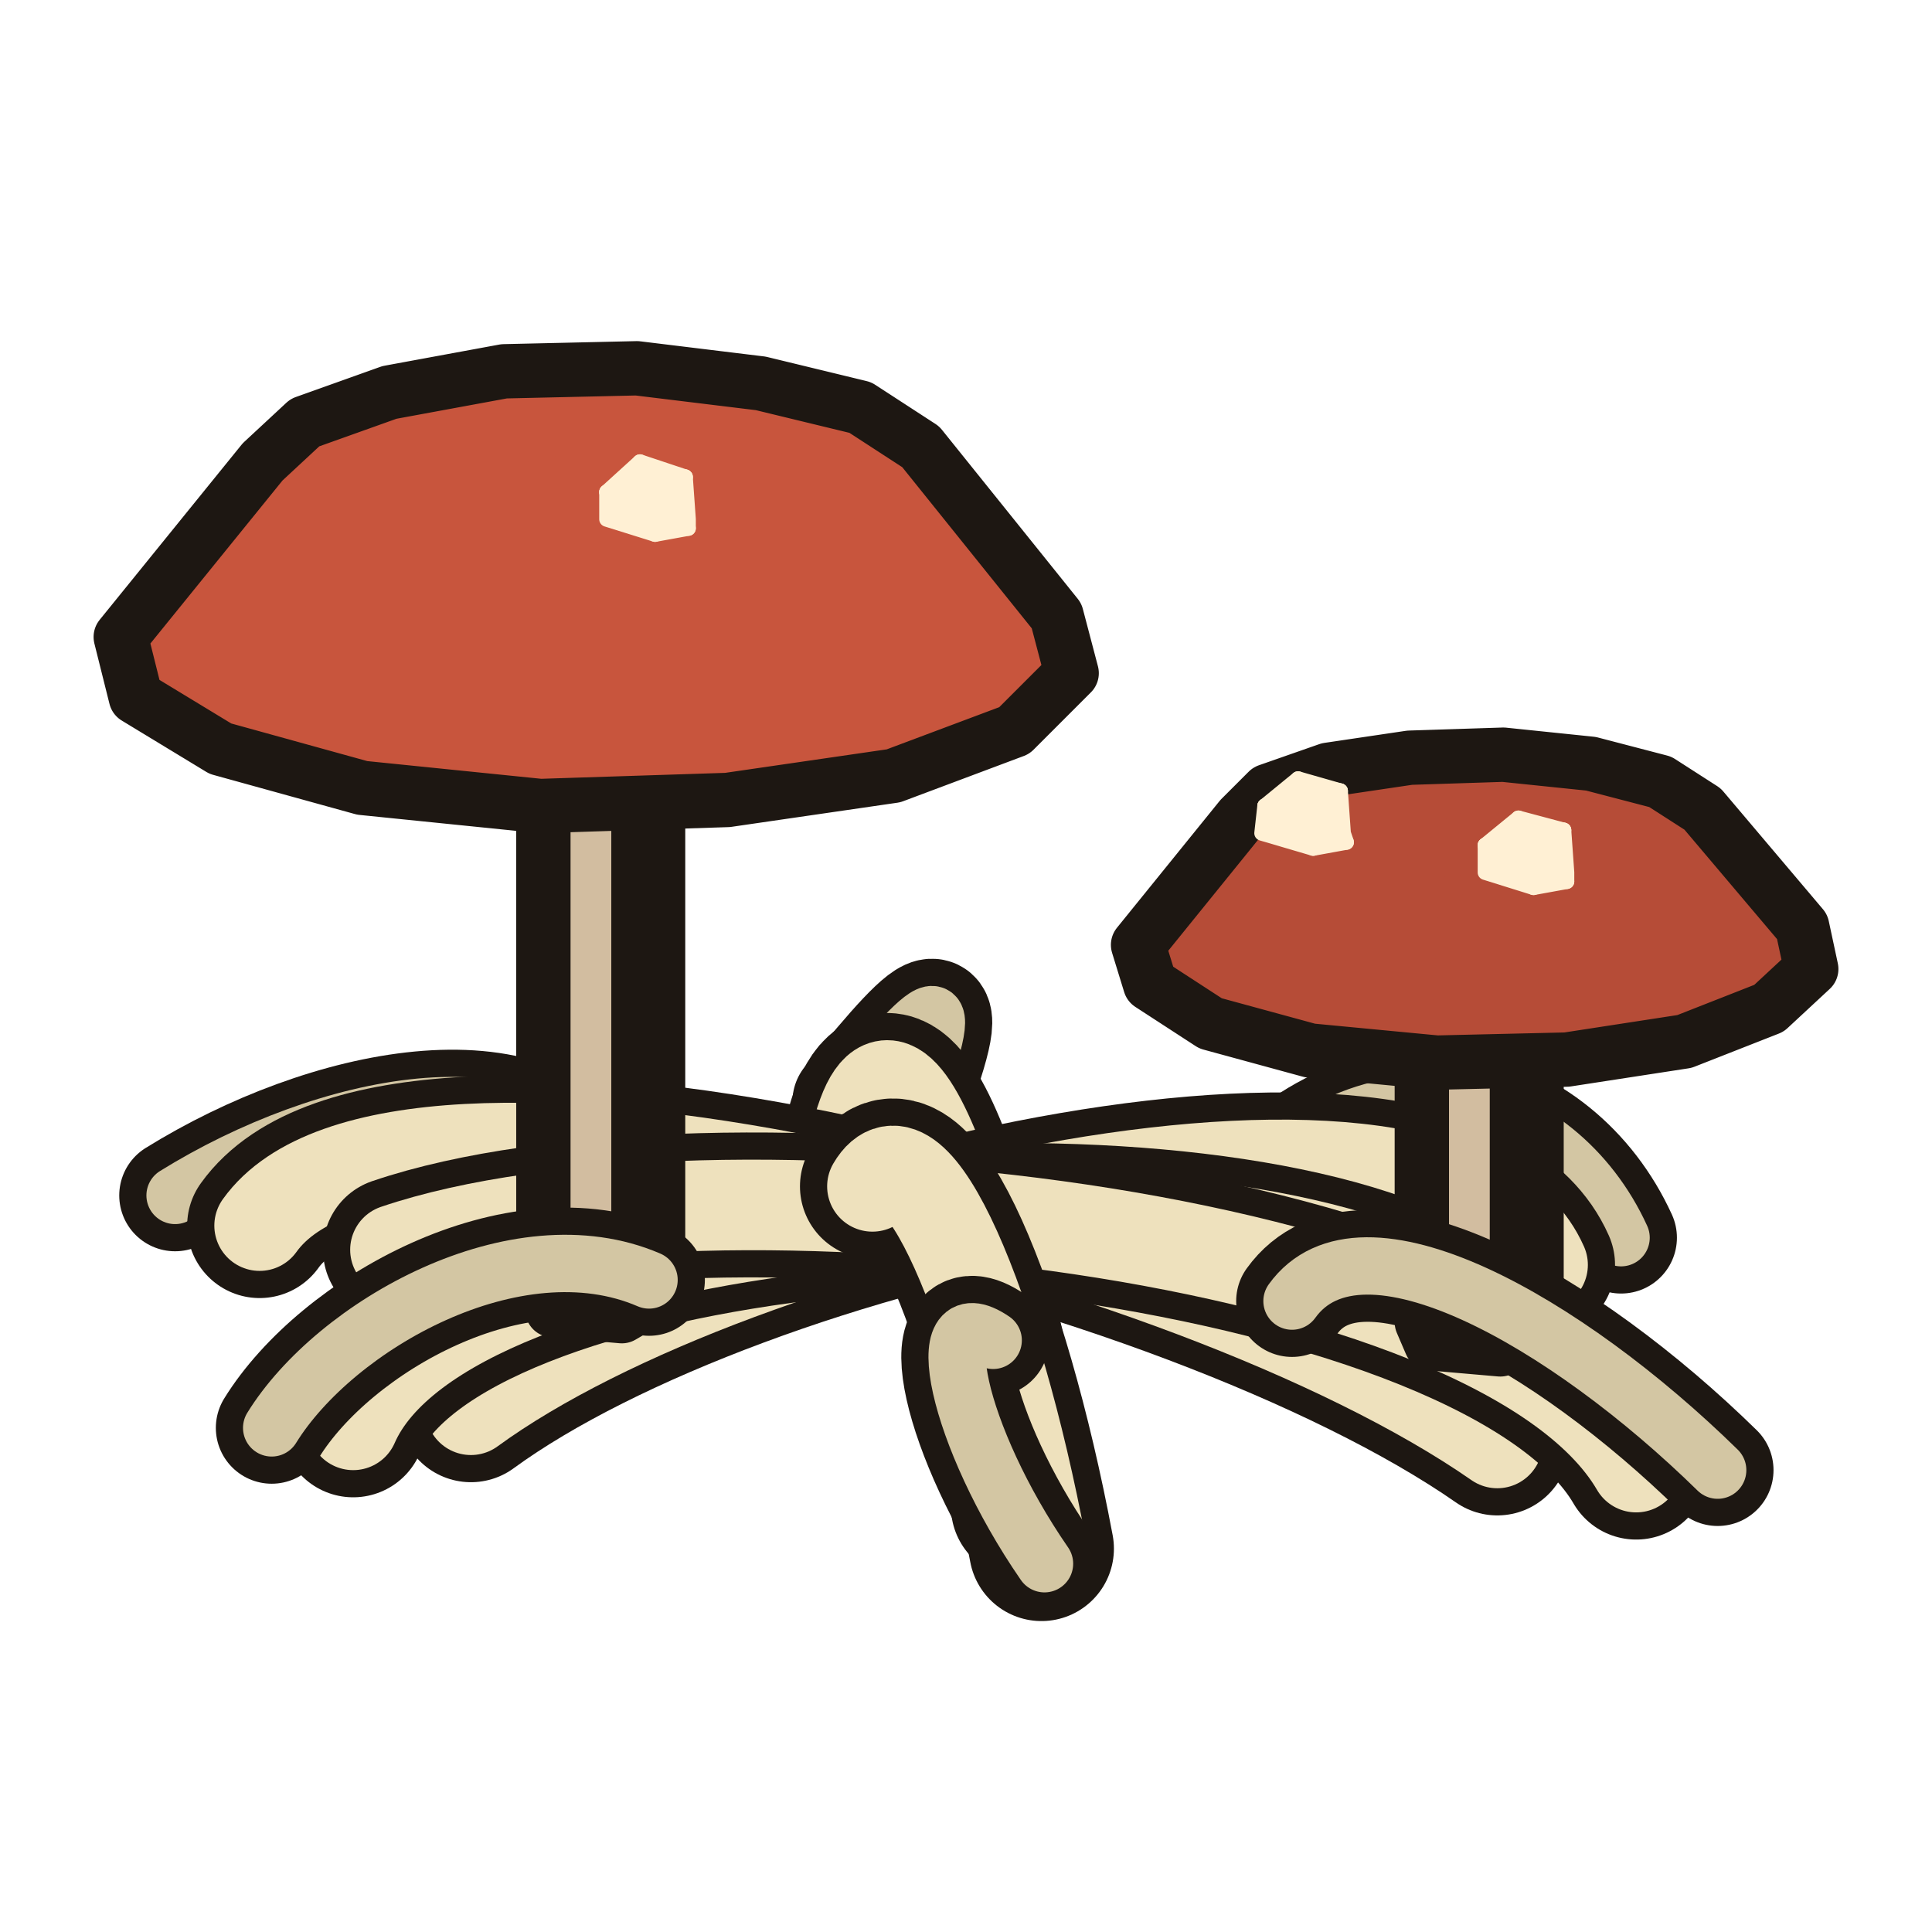
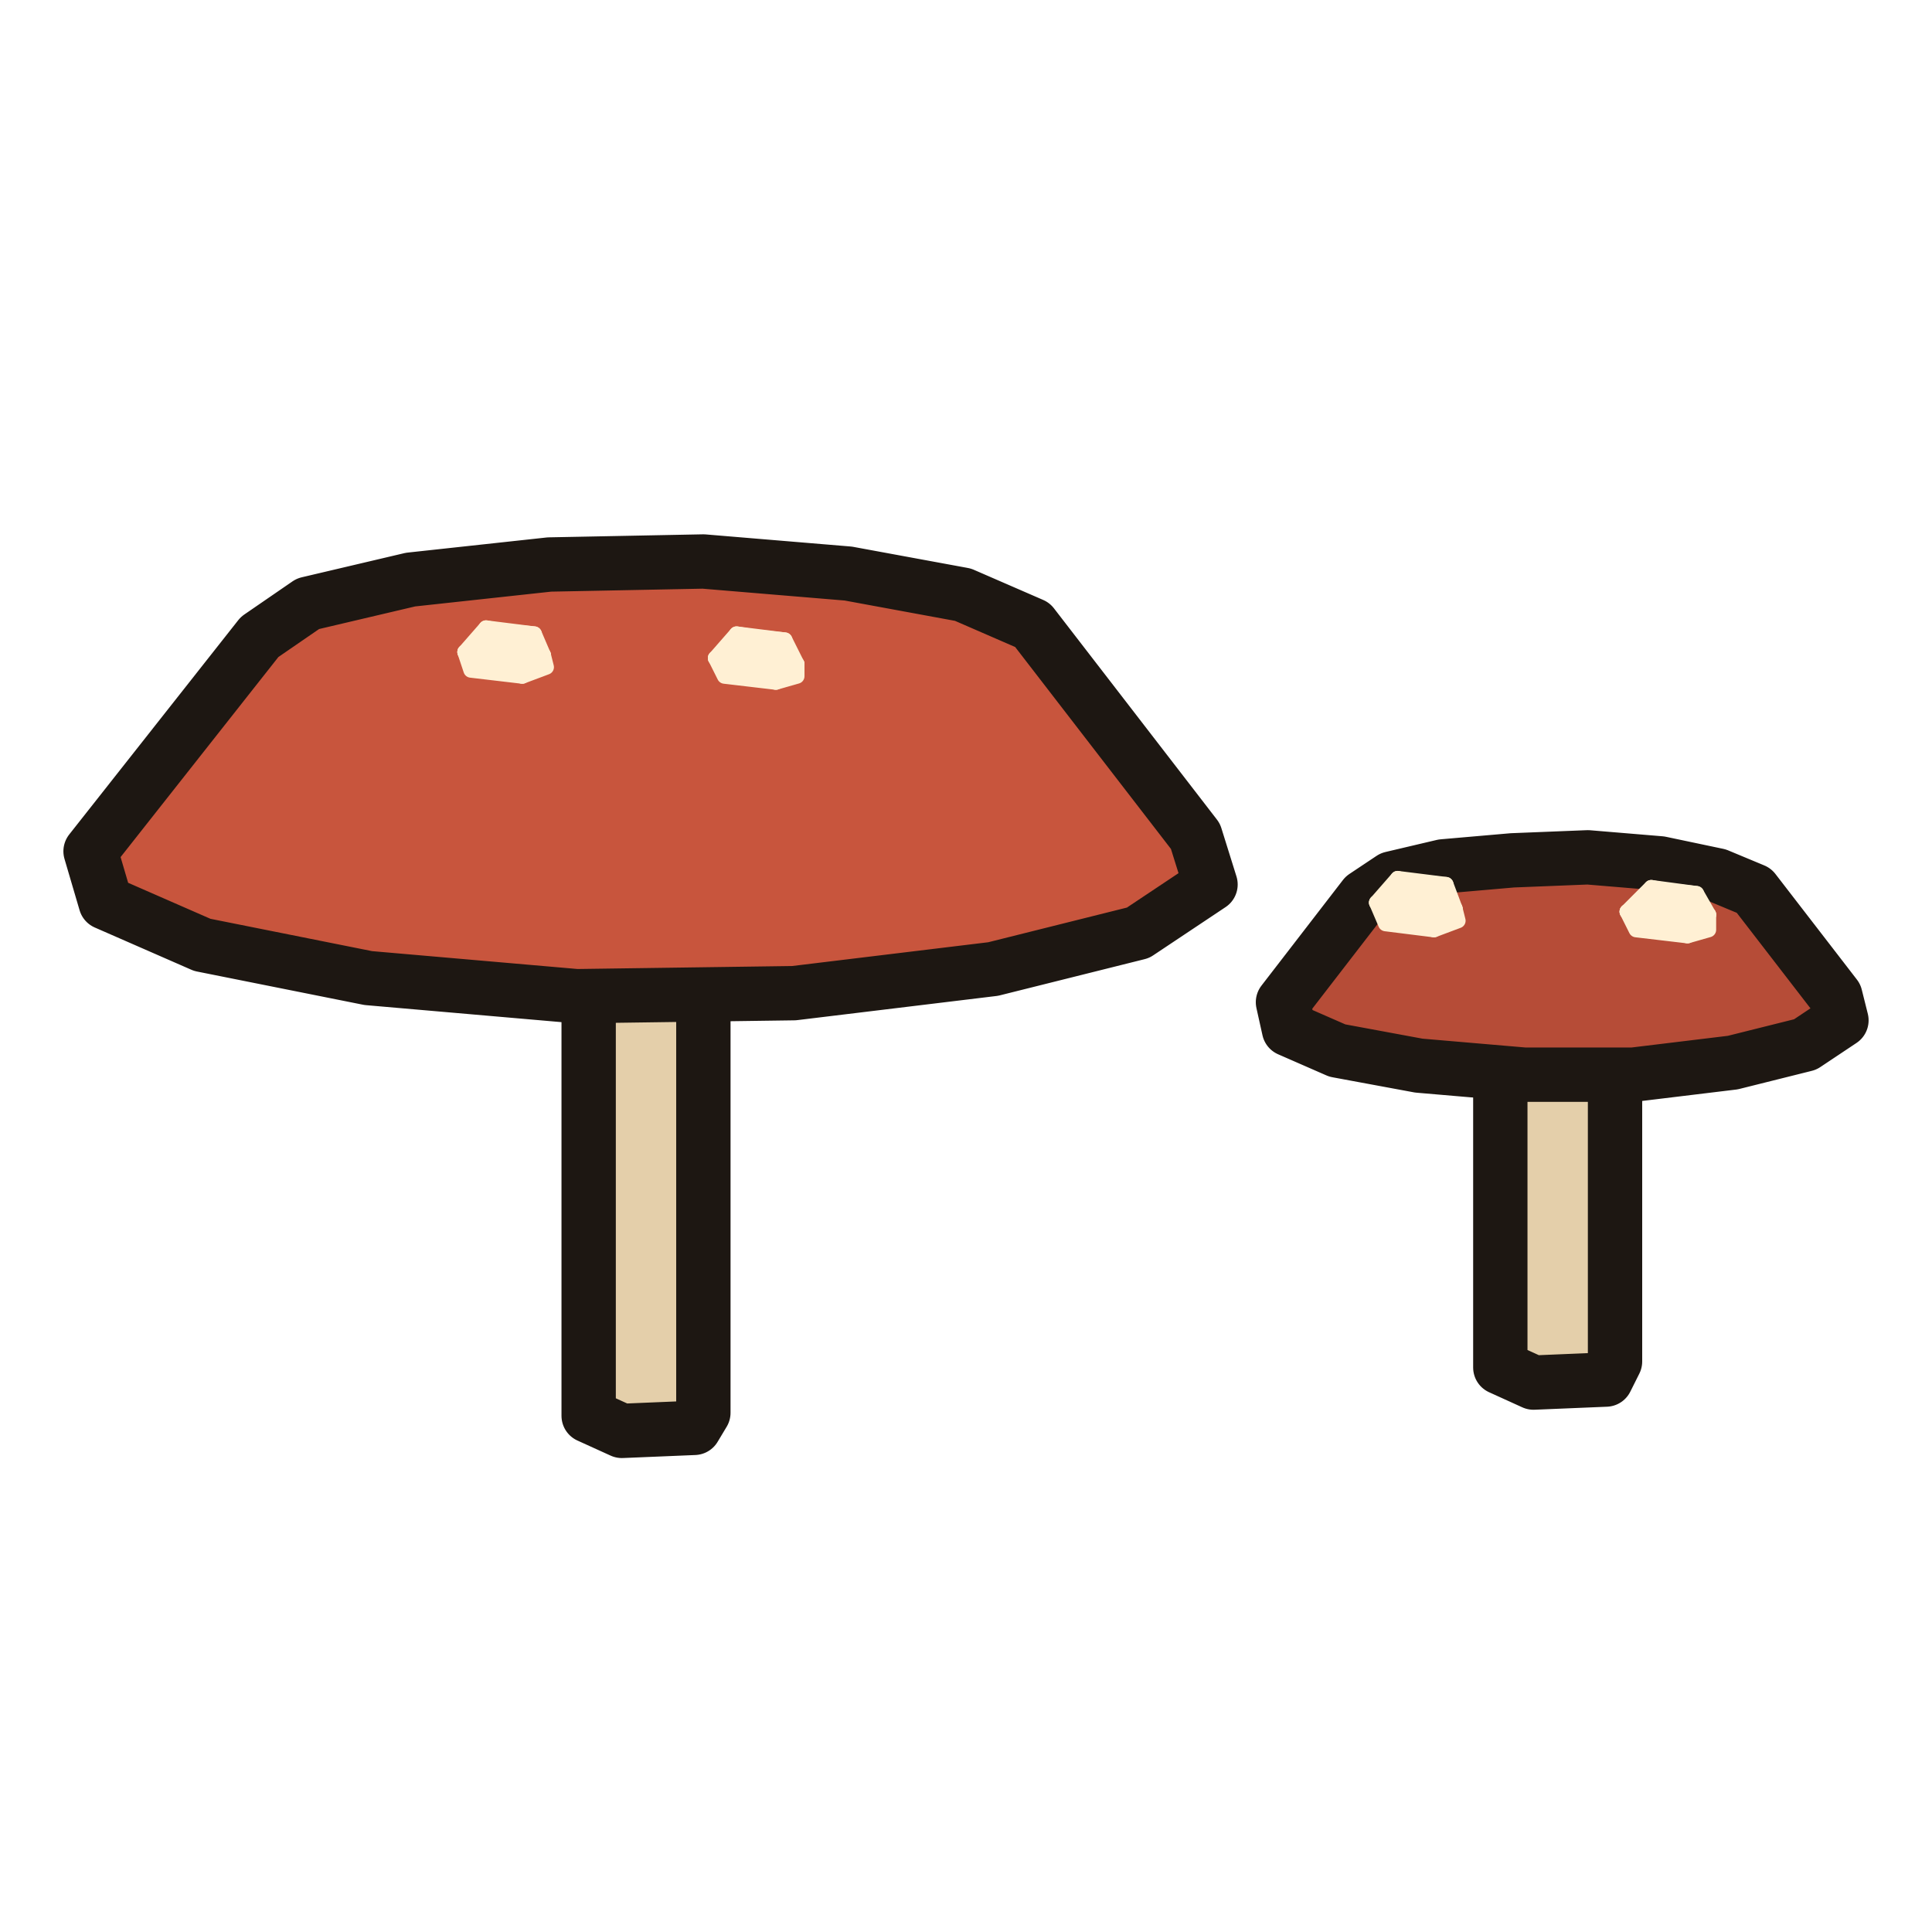
<svg xmlns="http://www.w3.org/2000/svg" width="64" height="64" viewBox="0 0 64 64">
  <g stroke-linejoin="round" stroke-linecap="round">
-     <path d="M29.8,37.7C32.0,32.1 31.1,32.8 28.1,36.5" fill="none" stroke="#1d1712" stroke-width="3.7" />
-     <path d="M29.8,37.7C32.0,32.1 31.1,32.8 28.1,36.5" fill="none" stroke="#d3c6a3" stroke-width="1.9" />
-     <path d="M20.0,39.0C17.7,35.1 10.8,36.5 5.8,39.6" fill="none" stroke="#1d1712" stroke-width="3.7" />
-     <path d="M20.0,39.0C17.7,35.1 10.8,36.5 5.8,39.6" fill="none" stroke="#d3c6a3" stroke-width="1.9" />
-     <path d="M41.2,39.7C45.7,34.5 51.6,36.4 53.7,41.0" fill="none" stroke="#1d1712" stroke-width="3.7" />
-     <path d="M41.2,39.7C45.7,34.5 51.6,36.4 53.7,41.0" fill="none" stroke="#d3c6a3" stroke-width="1.9" />
-     <path d="M28.3,37.9C29.7,31.7 32.5,41.6 33.9,49.9" fill="none" stroke="#1d1712" stroke-width="4.8" />
-     <path d="M28.3,37.9C29.7,31.7 32.5,41.6 33.9,49.9" fill="none" stroke="#eee1bd" stroke-width="3.0" />
-     <path d="M8.6,40.6C13.1,34.3 39.4,40.7 49.6,47.8" fill="none" stroke="#1d1712" stroke-width="4.8" />
-     <path d="M8.6,40.6C13.1,34.3 39.4,40.7 49.6,47.8" fill="none" stroke="#eee1bd" stroke-width="3.0" />
-     <path d="M51.1,41.9C48.0,34.9 24.5,40.2 15.6,46.7" fill="none" stroke="#1d1712" stroke-width="4.8" />
-     <path d="M51.1,41.9C48.0,34.9 24.5,40.2 15.6,46.7" fill="none" stroke="#eee1bd" stroke-width="3.0" />
-     <path d="M11.7,47.2C14.8,40.1 38.3,38.3 47.1,42.5" fill="none" stroke="#1d1712" stroke-width="4.8" />
-     <path d="M11.7,47.2C14.8,40.1 38.3,38.3 47.1,42.5" fill="none" stroke="#eee1bd" stroke-width="3.0" />
-     <path d="M54.2,48.6C49.6,40.7 23.4,37.9 13.1,41.4" fill="none" stroke="#1d1712" stroke-width="4.8" />
-     <path d="M54.2,48.6C49.6,40.7 23.4,37.9 13.1,41.4" fill="none" stroke="#eee1bd" stroke-width="3.0" />
-     <path d="M18.0,42.7L18.3,43.4L18.3,22.2L18.0,21.4Z" fill="#f3e7cf" stroke="#1d1712" stroke-width=".7" />
-     <path d="M20.6,43.6L21.8,42.9L21.8,21.7L20.6,22.3Z" fill="#e4cfaa" stroke="#1d1712" stroke-width=".7" />
-     <path d="M18.3,43.4L20.6,43.6L20.6,22.3L18.3,22.2Z" fill="#d2bda0" stroke="#1d1712" stroke-width=".7" />
-     <path d="M18.0,21.4L18.3,22.2L19.8,18.8Z" fill="#e4cfaa" stroke="#1d1712" stroke-width=".7" />
-     <path d="M20.6,22.3L21.8,21.7L19.8,18.8Z" fill="#d2bda0" stroke="#1d1712" stroke-width=".7" />
-     <path d="M18.3,22.2L20.6,22.3L19.8,18.8Z" fill="#f3e7cf" stroke="#1d1712" stroke-width=".7" />
-     <path d="M18.0,42.7L18.3,43.4M18.0,21.4L18.0,42.7M19.8,18.8L18.0,21.4M18.3,43.4L20.6,43.6M20.6,43.6L21.8,42.9M21.8,42.9L21.8,21.7M21.8,21.7L19.8,18.8" fill="none" stroke="#1d1712" stroke-width="1.8" />
-     <path d="M34.5,51.3C33.0,43.3 30.3,36.9 28.9,39.3" fill="none" stroke="#1d1712" stroke-width="4.8" />
-     <path d="M34.5,51.3C33.0,43.3 30.3,36.9 28.9,39.3" fill="none" stroke="#eee1bd" stroke-width="3.0" />
-     <path d="M47.1,43.8L47.4,44.5L47.4,32.1L47.1,31.4Z" fill="#f3e7cf" stroke="#1d1712" stroke-width=".7" />
-     <path d="M49.7,44.7L50.9,44.0L50.9,31.6L49.7,32.3Z" fill="#e4cfaa" stroke="#1d1712" stroke-width=".7" />
-     <path d="M47.4,44.5L49.7,44.7L49.7,32.3L47.4,32.1Z" fill="#d2bda0" stroke="#1d1712" stroke-width=".7" />
-     <path d="M47.1,31.4L47.4,32.1L48.9,28.8Z" fill="#e4cfaa" stroke="#1d1712" stroke-width=".7" />
-     <path d="M49.7,32.3L50.9,31.6L48.9,28.8Z" fill="#d2bda0" stroke="#1d1712" stroke-width=".7" />
-     <path d="M47.4,32.1L49.7,32.3L48.9,28.8Z" fill="#f3e7cf" stroke="#1d1712" stroke-width=".7" />
-     <path d="M47.1,43.8L47.4,44.5M47.1,31.4L47.1,43.8M48.9,28.8L47.1,31.4M47.4,44.5L49.7,44.7M49.7,44.7L50.9,44.0M50.9,44.0L50.9,31.6M50.9,31.6L48.9,28.8" fill="none" stroke="#1d1712" stroke-width="1.8" />
-     <path d="M49.8,25.0L46.7,25.1L48.9,25.8Z" fill="#b64c37" stroke="#b64c37" stroke-width=".5" />
-     <path d="M52.7,25.3L49.8,25.0L48.9,25.8Z" fill="#b64c37" stroke="#b64c37" stroke-width=".5" />
-     <path d="M46.7,25.1L44.0,25.5L48.9,25.8Z" fill="#b64c37" stroke="#b64c37" stroke-width=".5" />
-     <path d="M55.0,25.9L52.7,25.3L48.9,25.8Z" fill="#b64c37" stroke="#b64c37" stroke-width=".5" />
-     <path d="M44.0,25.5L42.0,26.2L48.9,25.8Z" fill="#b64c37" stroke="#b64c37" stroke-width=".5" />
-     <path d="M56.4,26.8L55.0,25.9L48.9,25.8Z" fill="#b64c37" stroke="#b64c37" stroke-width=".5" />
-     <path d="M56.7,27.7L60.0,32.1L59.7,30.7L56.4,26.8Z" fill="#b64c37" stroke="#b64c37" stroke-width=".5" />
-     <path d="M42.0,26.2L41.1,27.1L48.9,25.8Z" fill="#b64c37" stroke="#b64c37" stroke-width=".5" />
-     <path d="M56.7,27.7L56.4,26.8L48.9,25.8Z" fill="#b64c37" stroke="#b64c37" stroke-width=".5" />
-     <path d="M41.1,27.1L37.7,31.3L38.1,32.6L41.3,28.1Z" fill="#b64c37" stroke="#b64c37" stroke-width=".5" />
-     <path d="M41.1,27.1L41.3,28.1L48.9,25.8Z" fill="#b64c37" stroke="#b64c37" stroke-width=".5" />
-     <path d="M55.7,28.6L56.7,27.7L48.9,25.8Z" fill="#b64c37" stroke="#b64c37" stroke-width=".5" />
-     <path d="M55.7,28.6L58.6,33.4L60.0,32.1L56.7,27.7Z" fill="#b64c37" stroke="#b64c37" stroke-width=".5" />
-     <path d="M41.3,28.1L42.7,29.0L48.9,25.8Z" fill="#b64c37" stroke="#b64c37" stroke-width=".5" />
-     <path d="M41.3,28.1L38.1,32.6L40.1,33.9L42.7,29.0Z" fill="#b64c37" stroke="#b64c37" stroke-width=".5" />
-     <path d="M53.7,29.4L55.7,28.6L48.9,25.8Z" fill="#b64c37" stroke="#b64c37" stroke-width=".5" />
-     <path d="M42.7,29.0L45.0,29.6L48.9,25.8Z" fill="#b64c37" stroke="#b64c37" stroke-width=".5" />
-     <path d="M51.0,29.8L53.7,29.4L48.9,25.8Z" fill="#b64c37" stroke="#b64c37" stroke-width=".5" />
-     <path d="M45.0,29.6L47.9,29.9L48.9,25.8Z" fill="#b64c37" stroke="#b64c37" stroke-width=".5" />
-     <path d="M47.9,29.9L51.0,29.8L48.9,25.8Z" fill="#b64c37" stroke="#b64c37" stroke-width=".5" />
-     <path d="M53.7,29.4L55.8,34.5L58.6,33.4L55.7,28.6Z" fill="#b64c37" stroke="#b64c37" stroke-width=".5" />
-     <path d="M42.7,29.0L40.1,33.9L43.4,34.8L45.0,29.6Z" fill="#b64c37" stroke="#b64c37" stroke-width=".5" />
-     <path d="M51.0,29.8L51.9,35.1L55.8,34.5L53.7,29.4Z" fill="#b64c37" stroke="#b64c37" stroke-width=".5" />
-     <path d="M45.0,29.6L43.4,34.8L47.6,35.2L47.9,29.9Z" fill="#b64c37" stroke="#b64c37" stroke-width=".5" />
-     <path d="M47.9,29.9L47.6,35.2L51.9,35.1L51.0,29.8Z" fill="#b64c37" stroke="#b64c37" stroke-width=".5" />
-     <path d="M55.8,34.5L58.6,33.4M51.9,35.1L55.8,34.5M47.6,35.2L51.9,35.1M43.4,34.8L47.6,35.2M40.1,33.9L43.4,34.8M38.1,32.6L40.1,33.9M41.1,27.1L37.7,31.3M37.7,31.3L38.1,32.6M42.0,26.2L41.1,27.1M44.0,25.5L42.0,26.2M46.7,25.1L44.0,25.5M49.8,25.0L46.7,25.1M52.7,25.3L49.8,25.0M55.0,25.9L52.7,25.3M56.4,26.8L55.0,25.9M60.0,32.1L59.7,30.7M59.7,30.7L56.4,26.8M58.6,33.4L60.0,32.1" fill="none" stroke="#1d1712" stroke-width="1.8" />
-     <path d="M43.2,26.0L44.4,26.2L43.0,25.8Z" fill="#fff0d4" stroke="#fff0d4" stroke-width=".5" />
-     <path d="M43.2,26.0L43.0,25.8L41.9,26.7Z" fill="#fff0d4" stroke="#fff0d4" stroke-width=".5" />
-     <path d="M44.4,26.2L44.3,27.3L44.6,27.9L44.5,27.6Z" fill="#fff0d4" stroke="#fff0d4" stroke-width=".5" />
-     <path d="M43.2,26.0L44.3,27.3L44.4,26.2Z" fill="#fff0d4" stroke="#fff0d4" stroke-width=".5" />
-     <path d="M43.2,26.0L41.9,26.7L43.2,26.7Z" fill="#fff0d4" stroke="#fff0d4" stroke-width=".5" />
-     <path d="M43.2,26.7L41.9,26.7L41.8,27.6L43.5,28.1Z" fill="#fff0d4" stroke="#fff0d4" stroke-width=".5" />
-     <path d="M43.2,26.0L43.2,26.7L44.3,27.3Z" fill="#fff0d4" stroke="#fff0d4" stroke-width=".5" />
-     <path d="M44.3,27.3L43.2,26.7L43.5,28.1L44.6,27.9Z" fill="#fff0d4" stroke="#fff0d4" stroke-width=".5" />
-     <path d="M14.1,14.3L15.3,14.5L13.9,14.0Z" fill="#fff0d4" stroke="#fff0d4" stroke-width=".5" />
-     <path d="M14.1,14.3L13.9,14.0L12.8,15.0Z" fill="#fff0d4" stroke="#fff0d4" stroke-width=".5" />
-     <path d="M15.3,14.5L15.2,15.5L15.5,16.2L15.4,15.9Z" fill="#fff0d4" stroke="#fff0d4" stroke-width=".5" />
-     <path d="M14.1,14.3L15.2,15.5L15.3,14.5Z" fill="#fff0d4" stroke="#fff0d4" stroke-width=".5" />
-     <path d="M14.1,14.3L12.8,15.0L14.1,15.0Z" fill="#fff0d4" stroke="#fff0d4" stroke-width=".5" />
-     <path d="M14.1,15.0L12.8,15.0L12.7,15.9L14.4,16.4Z" fill="#fff0d4" stroke="#fff0d4" stroke-width=".5" />
-     <path d="M14.1,14.3L14.1,15.0L15.2,15.5Z" fill="#fff0d4" stroke="#fff0d4" stroke-width=".5" />
-     <path d="M15.2,15.5L14.1,15.0L14.4,16.4L15.5,16.2Z" fill="#fff0d4" stroke="#fff0d4" stroke-width=".5" />
-     <path d="M21.1,12.2L16.7,12.3L19.8,13.4Z" fill="#c8553d" stroke="#c8553d" stroke-width=".5" />
-     <path d="M25.2,12.7L21.1,12.2L19.8,13.4Z" fill="#c8553d" stroke="#c8553d" stroke-width=".5" />
-     <path d="M16.7,12.3L12.9,13.0L19.8,13.4Z" fill="#c8553d" stroke="#c8553d" stroke-width=".5" />
-     <path d="M28.5,13.5L25.2,12.7L19.8,13.4Z" fill="#c8553d" stroke="#c8553d" stroke-width=".5" />
-     <path d="M12.9,13.0L10.1,14.0L19.8,13.4Z" fill="#c8553d" stroke="#c8553d" stroke-width=".5" />
-     <path d="M30.5,14.8L28.5,13.5L19.8,13.4Z" fill="#c8553d" stroke="#c8553d" stroke-width=".5" />
-     <path d="M30.8,16.1L35.5,22.3L35.0,20.4L30.5,14.8Z" fill="#c8553d" stroke="#c8553d" stroke-width=".5" />
-     <path d="M10.1,14.0L8.7,15.3L19.8,13.4Z" fill="#c8553d" stroke="#c8553d" stroke-width=".5" />
-     <path d="M30.8,16.1L30.5,14.8L19.8,13.4Z" fill="#c8553d" stroke="#c8553d" stroke-width=".5" />
-     <path d="M8.7,15.3L4.0,21.1L4.5,23.1L9.1,16.7Z" fill="#c8553d" stroke="#c8553d" stroke-width=".5" />
-     <path d="M8.7,15.3L9.1,16.7L19.8,13.4Z" fill="#c8553d" stroke="#c8553d" stroke-width=".5" />
-     <path d="M29.5,17.4L30.8,16.1L19.8,13.4Z" fill="#c8553d" stroke="#c8553d" stroke-width=".5" />
-     <path d="M29.5,17.4L33.6,24.2L35.5,22.3L30.8,16.1Z" fill="#c8553d" stroke="#c8553d" stroke-width=".5" />
-     <path d="M9.1,16.7L11.0,17.9L19.8,13.4Z" fill="#c8553d" stroke="#c8553d" stroke-width=".5" />
-     <path d="M9.1,16.7L4.5,23.1L7.3,24.8L11.0,17.9Z" fill="#c8553d" stroke="#c8553d" stroke-width=".5" />
-     <path d="M26.6,18.5L29.5,17.4L19.8,13.4Z" fill="#c8553d" stroke="#c8553d" stroke-width=".5" />
-     <path d="M11.0,17.9L14.3,18.8L19.8,13.4Z" fill="#c8553d" stroke="#c8553d" stroke-width=".5" />
-     <path d="M22.8,19.1L26.6,18.5L19.8,13.4Z" fill="#c8553d" stroke="#c8553d" stroke-width=".5" />
-     <path d="M14.3,18.8L18.5,19.2L19.8,13.4Z" fill="#c8553d" stroke="#c8553d" stroke-width=".5" />
-     <path d="M18.5,19.2L22.8,19.1L19.8,13.4Z" fill="#c8553d" stroke="#c8553d" stroke-width=".5" />
-     <path d="M26.6,18.5L29.6,25.7L33.6,24.2L29.5,17.4Z" fill="#c8553d" stroke="#c8553d" stroke-width=".5" />
-     <path d="M11.0,17.9L7.3,24.8L12.0,26.1L14.3,18.8Z" fill="#c8553d" stroke="#c8553d" stroke-width=".5" />
-     <path d="M22.8,19.1L24.1,26.5L29.6,25.7L26.6,18.5Z" fill="#c8553d" stroke="#c8553d" stroke-width=".5" />
-     <path d="M14.3,18.8L12.0,26.1L17.9,26.7L18.5,19.2Z" fill="#c8553d" stroke="#c8553d" stroke-width=".5" />
-     <path d="M18.5,19.2L17.9,26.7L24.1,26.5L22.8,19.1Z" fill="#c8553d" stroke="#c8553d" stroke-width=".5" />
-     <path d="M29.6,25.7L33.6,24.2M24.1,26.5L29.6,25.7M17.9,26.7L24.1,26.5M12.0,26.1L17.9,26.7M7.3,24.8L12.0,26.1M4.5,23.1L7.3,24.8M8.7,15.3L4.0,21.1M4.0,21.1L4.5,23.1M10.1,14.0L8.7,15.3M12.9,13.0L10.1,14.0M16.7,12.3L12.9,13.0M21.1,12.2L16.7,12.3M25.2,12.7L21.1,12.2M28.5,13.5L25.2,12.7M30.5,14.8L28.5,13.5M35.5,22.3L35.0,20.4M35.0,20.4L30.5,14.8M33.6,24.2L35.5,22.3" fill="none" stroke="#1d1712" stroke-width="1.8" />
-     <path d="M21.5,42.4C17.1,40.5 11.1,43.9 9.0,47.3" fill="none" stroke="#1d1712" stroke-width="3.7" />
-     <path d="M21.5,42.4C17.1,40.5 11.1,43.9 9.0,47.3" fill="none" stroke="#d3c6a3" stroke-width="1.9" />
-     <path d="M42.8,43.1C45.1,39.9 51.9,43.8 56.9,48.7" fill="none" stroke="#1d1712" stroke-width="3.7" />
-     <path d="M42.8,43.1C45.1,39.9 51.9,43.8 56.9,48.7" fill="none" stroke="#d3c6a3" stroke-width="1.9" />
-     <path d="M50.5,27.3L51.8,27.5L50.3,27.1Z" fill="#fff0d4" stroke="#fff0d4" stroke-width=".5" />
-     <path d="M50.5,27.3L50.3,27.1L49.2,28.0Z" fill="#fff0d4" stroke="#fff0d4" stroke-width=".5" />
-     <path d="M51.8,27.5L51.6,28.6L51.9,29.2L51.9,28.9Z" fill="#fff0d4" stroke="#fff0d4" stroke-width=".5" />
-     <path d="M50.5,27.3L51.6,28.6L51.8,27.5Z" fill="#fff0d4" stroke="#fff0d4" stroke-width=".5" />
-     <path d="M50.5,27.3L49.2,28.0L50.5,28.0Z" fill="#fff0d4" stroke="#fff0d4" stroke-width=".5" />
-     <path d="M50.5,28.0L49.2,28.0L49.2,28.9L50.8,29.4Z" fill="#fff0d4" stroke="#fff0d4" stroke-width=".5" />
-     <path d="M50.5,27.3L50.5,28.0L51.6,28.6Z" fill="#fff0d4" stroke="#fff0d4" stroke-width=".5" />
-     <path d="M51.6,28.6L50.5,28.0L50.8,29.4L51.9,29.2Z" fill="#fff0d4" stroke="#fff0d4" stroke-width=".5" />
-     <path d="M21.4,15.6L22.7,15.8L21.2,15.3Z" fill="#fff0d4" stroke="#fff0d4" stroke-width=".5" />
-     <path d="M21.4,15.6L21.2,15.3L20.1,16.3Z" fill="#fff0d4" stroke="#fff0d4" stroke-width=".5" />
-     <path d="M22.7,15.8L22.5,16.8L22.8,17.5L22.8,17.2Z" fill="#fff0d4" stroke="#fff0d4" stroke-width=".5" />
-     <path d="M21.4,15.6L22.5,16.8L22.7,15.8Z" fill="#fff0d4" stroke="#fff0d4" stroke-width=".5" />
-     <path d="M21.4,15.6L20.1,16.3L21.4,16.3Z" fill="#fff0d4" stroke="#fff0d4" stroke-width=".5" />
-     <path d="M21.4,16.3L20.1,16.3L20.1,17.2L21.7,17.7Z" fill="#fff0d4" stroke="#fff0d4" stroke-width=".5" />
-     <path d="M21.4,15.6L21.4,16.3L22.5,16.8Z" fill="#fff0d4" stroke="#fff0d4" stroke-width=".5" />
-     <path d="M22.5,16.8L21.4,16.3L21.7,17.7L22.8,17.5Z" fill="#fff0d4" stroke="#fff0d4" stroke-width=".5" />
-     <path d="M32.9,44.4C30.7,42.9 31.7,47.6 34.6,51.8" fill="none" stroke="#1d1712" stroke-width="3.7" />
-     <path d="M32.9,44.4C30.7,42.9 31.7,47.6 34.6,51.8" fill="none" stroke="#d3c6a3" stroke-width="1.9" />
+     <path d="M53.2,45.7L53.5,45.1L53.5,33.3L53.2,33.8Z" fill="#d2bda0" stroke="#d2bda0" stroke-width=".5" />
+     <path d="M49.7,45.3L50.8,45.8L50.8,33.9L49.7,33.5Z" fill="#e4cfaa" stroke="#e4cfaa" stroke-width=".5" />
+     <path d="M50.8,45.8L53.2,45.7L53.2,33.8L50.8,33.9Z" fill="#e4cfaa" stroke="#e4cfaa" stroke-width=".5" />
+     <path d="M53.2,33.8L53.5,33.3L51.7,30.5Z" fill="#f3e7cf" stroke="#f3e7cf" stroke-width=".5" />
+     <path d="M49.7,33.5L50.8,33.9L51.7,30.5Z" fill="#e4cfaa" stroke="#e4cfaa" stroke-width=".5" />
+     <path d="M50.8,33.9L53.2,33.8L51.7,30.5Z" fill="#e4cfaa" stroke="#e4cfaa" stroke-width=".5" />
+     <path d="M49.7,45.3L50.8,45.8M49.7,33.5L49.7,45.3M51.7,30.5L49.7,33.5M50.8,45.8L53.2,45.7M53.2,45.7L53.5,45.1M53.5,45.1L53.5,33.3M53.5,33.3L51.7,30.5" fill="none" stroke="#1d1712" stroke-width="1.8" />
+     <path d="M52.6,28.4L50.1,28.5L51.7,28.5Z" fill="#b64c37" stroke="#b64c37" stroke-width=".5" />
+     <path d="M55.0,28.6L52.6,28.4L51.7,28.5Z" fill="#b64c37" stroke="#b64c37" stroke-width=".5" />
+     <path d="M50.1,28.5L47.8,28.7L51.7,28.5Z" fill="#b64c37" stroke="#b64c37" stroke-width=".5" />
+     <path d="M56.9,29.0L55.0,28.6L51.7,28.5Z" fill="#b64c37" stroke="#b64c37" stroke-width=".5" />
+     <path d="M47.8,28.7L46.1,29.1L51.7,28.5Z" fill="#b64c37" stroke="#b64c37" stroke-width=".5" />
+     <path d="M58.1,29.5L56.9,29.0L51.7,28.5Z" fill="#b64c37" stroke="#b64c37" stroke-width=".5" />
+     <path d="M46.1,29.1L45.2,29.7L51.7,28.5Z" fill="#b64c37" stroke="#b64c37" stroke-width=".5" />
+     <path d="M58.2,30.1L61.0,33.8L60.8,33.0L58.1,29.5Z" fill="#b64c37" stroke="#b64c37" stroke-width=".5" />
+     <path d="M58.2,30.1L58.1,29.5L51.7,28.5Z" fill="#b64c37" stroke="#b64c37" stroke-width=".5" />
+     <path d="M45.2,29.7L42.5,33.2L42.7,34.1L45.4,30.3Z" fill="#b64c37" stroke="#b64c37" stroke-width=".5" />
+     <path d="M45.2,29.7L45.4,30.3L51.7,28.5Z" fill="#b64c37" stroke="#b64c37" stroke-width=".5" />
+     <path d="M57.4,30.6L58.2,30.1L51.7,28.5Z" fill="#b64c37" stroke="#b64c37" stroke-width=".5" />
+     <path d="M45.4,30.3L46.5,30.8L51.7,28.5Z" fill="#b64c37" stroke="#b64c37" stroke-width=".5" />
+     <path d="M57.4,30.6L59.8,34.6L61.0,33.8L58.2,30.1Z" fill="#b64c37" stroke="#b64c37" stroke-width=".5" />
+     <path d="M55.7,31.0L57.4,30.6L51.7,28.5Z" fill="#b64c37" stroke="#b64c37" stroke-width=".5" />
+     <path d="M45.4,30.3L42.7,34.1L44.3,34.8L46.5,30.8Z" fill="#b64c37" stroke="#b64c37" stroke-width=".5" />
+     <path d="M46.5,30.8L48.5,31.2L51.7,28.5Z" fill="#b64c37" stroke="#b64c37" stroke-width=".5" />
+     <path d="M53.4,31.3L55.7,31.0L51.7,28.5Z" fill="#b64c37" stroke="#b64c37" stroke-width=".5" />
+     <path d="M48.5,31.2L50.9,31.3L51.7,28.5Z" fill="#b64c37" stroke="#b64c37" stroke-width=".5" />
+     <path d="M50.9,31.3L53.4,31.3L51.7,28.5Z" fill="#b64c37" stroke="#b64c37" stroke-width=".5" />
+     <path d="M55.7,31.0L57.4,35.2L59.8,34.6L57.4,30.6Z" fill="#b64c37" stroke="#b64c37" stroke-width=".5" />
+     <path d="M46.5,30.8L44.3,34.8L47.0,35.3L48.5,31.2Z" fill="#b64c37" stroke="#b64c37" stroke-width=".5" />
+     <path d="M53.4,31.3L54.1,35.6L57.4,35.2L55.7,31.0Z" fill="#b64c37" stroke="#b64c37" stroke-width=".5" />
+     <path d="M48.5,31.2L47.0,35.3L50.5,35.6L50.9,31.3Z" fill="#b64c37" stroke="#b64c37" stroke-width=".5" />
+     <path d="M50.9,31.3L50.5,35.6L54.1,35.6L53.4,31.3Z" fill="#b64c37" stroke="#b64c37" stroke-width=".5" />
+     <path d="M59.8,34.6L61.0,33.8M57.4,35.2L59.8,34.6M54.1,35.6L57.4,35.2M50.5,35.6L54.1,35.6M47.0,35.3L50.5,35.6M44.3,34.8L47.0,35.3M42.7,34.1L44.3,34.8M45.2,29.7L42.5,33.2M42.5,33.2L42.7,34.1M46.1,29.1L45.2,29.7M47.8,28.7L46.1,29.1M50.1,28.5L47.8,28.7M52.6,28.4L50.1,28.5M55.0,28.6L52.6,28.4M56.9,29.0L55.0,28.6M58.1,29.5L56.9,29.0M61.0,33.8L60.8,33.0M60.8,33.0L58.1,29.5" fill="none" stroke="#1d1712" stroke-width="1.8" />
+     <path d="M46.8,29.3L47.9,29.3L46.3,29.1Z" fill="#fff0d4" stroke="#fff0d4" stroke-width=".5" />
+     <path d="M46.8,29.3L48.2,30.1L47.9,29.3Z" fill="#fff0d4" stroke="#fff0d4" stroke-width=".5" />
+     <path d="M46.8,29.3L46.3,29.1L45.6,29.9Z" fill="#fff0d4" stroke="#fff0d4" stroke-width=".5" />
+     <path d="M46.8,29.3L45.6,29.9L47.3,29.8Z" fill="#fff0d4" stroke="#fff0d4" stroke-width=".5" />
+     <path d="M46.8,29.3L47.3,29.8L48.2,30.1Z" fill="#fff0d4" stroke="#fff0d4" stroke-width=".5" />
+     <path d="M47.3,29.8L45.6,29.9L45.9,30.6L47.5,30.8Z" fill="#fff0d4" stroke="#fff0d4" stroke-width=".5" />
+     <path d="M48.2,30.1L47.3,29.8L47.5,30.8L48.3,30.5Z" fill="#fff0d4" stroke="#fff0d4" stroke-width=".5" />
+     <path d="M55.2,29.5L56.2,29.6L54.7,29.4Z" fill="#fff0d4" stroke="#fff0d4" stroke-width=".5" />
+     <path d="M55.2,29.5L56.6,30.3L56.2,29.6Z" fill="#fff0d4" stroke="#fff0d4" stroke-width=".5" />
+     <path d="M55.2,29.5L54.7,29.4L53.9,30.2Z" fill="#fff0d4" stroke="#fff0d4" stroke-width=".5" />
+     <path d="M55.2,29.5L53.9,30.2L55.6,30.0Z" fill="#fff0d4" stroke="#fff0d4" stroke-width=".5" />
+     <path d="M55.2,29.5L55.6,30.0L56.6,30.3Z" fill="#fff0d4" stroke="#fff0d4" stroke-width=".5" />
+     <path d="M55.6,30.0L53.9,30.2L54.2,30.8L55.9,31.0Z" fill="#fff0d4" stroke="#fff0d4" stroke-width=".5" />
+     <path d="M56.6,30.3L55.6,30.0L55.9,31.0L56.6,30.8Z" fill="#fff0d4" stroke="#fff0d4" stroke-width=".5" />
+     <path d="M23.0,47.3L23.3,46.8L23.3,28.6L23.0,29.1Z" fill="#d2bda0" stroke="#d2bda0" stroke-width=".5" />
+     <path d="M19.5,46.9L20.6,47.4L20.6,29.2L19.5,28.7Z" fill="#e4cfaa" stroke="#e4cfaa" stroke-width=".5" />
+     <path d="M20.6,47.4L23.0,47.3L23.0,29.1L20.6,29.2Z" fill="#e4cfaa" stroke="#e4cfaa" stroke-width=".5" />
+     <path d="M23.0,29.1L23.3,28.6L21.5,25.8Z" fill="#f3e7cf" stroke="#f3e7cf" stroke-width=".5" />
+     <path d="M19.5,28.7L20.6,29.2L21.5,25.8Z" fill="#e4cfaa" stroke="#e4cfaa" stroke-width=".5" />
+     <path d="M20.6,29.2L23.0,29.1L21.5,25.8Z" fill="#e4cfaa" stroke="#e4cfaa" stroke-width=".5" />
+     <path d="M19.5,46.9L20.6,47.4M19.5,28.7L19.5,46.9M21.5,25.8L19.5,28.7M20.6,47.4L23.0,47.3M23.0,47.3L23.3,46.8M23.3,46.8L23.3,28.6M23.3,28.6L21.5,25.8" fill="none" stroke="#1d1712" stroke-width="1.8" />
+     <path d="M23.3,18.6L18.2,18.7L21.5,18.8Z" fill="#c8553d" stroke="#c8553d" stroke-width=".5" />
+     <path d="M28.1,19.0L23.3,18.6L21.5,18.8Z" fill="#c8553d" stroke="#c8553d" stroke-width=".5" />
+     <path d="M18.2,18.7L13.6,19.2L21.5,18.8Z" fill="#c8553d" stroke="#c8553d" stroke-width=".5" />
+     <path d="M31.9,19.7L28.1,19.0L21.5,18.8Z" fill="#c8553d" stroke="#c8553d" stroke-width=".5" />
+     <path d="M13.6,19.2L10.2,20.0L21.5,18.8Z" fill="#c8553d" stroke="#c8553d" stroke-width=".5" />
+     <path d="M34.2,20.7L31.9,19.7L21.5,18.8Z" fill="#c8553d" stroke="#c8553d" stroke-width=".5" />
+     <path d="M10.2,20.0L8.6,21.1L21.5,18.8Z" fill="#c8553d" stroke="#c8553d" stroke-width=".5" />
+     <path d="M34.5,21.9L40.1,29.3L39.6,27.7L34.2,20.7Z" fill="#c8553d" stroke="#c8553d" stroke-width=".5" />
+     <path d="M34.5,21.9L34.2,20.7L21.5,18.8Z" fill="#c8553d" stroke="#c8553d" stroke-width=".5" />
+     <path d="M8.6,21.1L3.0,28.2L3.5,29.9L8.9,22.3Z" fill="#c8553d" stroke="#c8553d" stroke-width=".5" />
+     <path d="M8.6,21.1L8.9,22.3L21.5,18.8Z" fill="#c8553d" stroke="#c8553d" stroke-width=".5" />
+     <path d="M32.9,23.0L34.5,21.9L21.5,18.8Z" fill="#c8553d" stroke="#c8553d" stroke-width=".5" />
+     <path d="M8.9,22.3L11.1,23.3L21.5,18.8Z" fill="#c8553d" stroke="#c8553d" stroke-width=".5" />
+     <path d="M32.9,23.0L37.7,30.9L40.1,29.3L34.5,21.9Z" fill="#c8553d" stroke="#c8553d" stroke-width=".5" />
+     <path d="M29.5,23.8L32.9,23.0L21.5,18.8Z" fill="#c8553d" stroke="#c8553d" stroke-width=".5" />
+     <path d="M8.9,22.3L3.5,29.9L6.7,31.3L11.1,23.3Z" fill="#c8553d" stroke="#c8553d" stroke-width=".5" />
+     <path d="M11.1,23.3L15.0,24.1L21.5,18.8Z" fill="#c8553d" stroke="#c8553d" stroke-width=".5" />
+     <path d="M24.9,24.4L29.5,23.8L21.5,18.8Z" fill="#c8553d" stroke="#c8553d" stroke-width=".5" />
+     <path d="M15.0,24.1L19.8,24.4L21.5,18.8Z" fill="#c8553d" stroke="#c8553d" stroke-width=".5" />
+     <path d="M19.8,24.4L24.9,24.4L21.5,18.8Z" fill="#c8553d" stroke="#c8553d" stroke-width=".5" />
+     <path d="M29.5,23.8L32.9,32.1L37.7,30.9L32.9,23.0Z" fill="#c8553d" stroke="#c8553d" stroke-width=".5" />
+     <path d="M11.1,23.3L6.7,31.3L12.2,32.4L15.0,24.1Z" fill="#c8553d" stroke="#c8553d" stroke-width=".5" />
+     <path d="M24.9,24.4L26.3,32.9L32.9,32.1L29.5,23.8Z" fill="#c8553d" stroke="#c8553d" stroke-width=".5" />
+     <path d="M15.0,24.1L12.2,32.4L19.1,33.0L19.8,24.4Z" fill="#c8553d" stroke="#c8553d" stroke-width=".5" />
+     <path d="M19.8,24.4L19.1,33.0L26.3,32.9L24.9,24.4Z" fill="#c8553d" stroke="#c8553d" stroke-width=".5" />
+     <path d="M37.7,30.9L40.1,29.3M32.9,32.1L37.7,30.9M26.3,32.9L32.9,32.1M19.1,33.0L26.3,32.9M12.2,32.4L19.1,33.0M6.7,31.3L12.2,32.4M3.5,29.9L6.7,31.3M8.6,21.1L3.0,28.2M3.0,28.2L3.5,29.9M10.2,20.0L8.6,21.1M13.6,19.2L10.2,20.0M18.2,18.7L13.6,19.2M23.3,18.6L18.2,18.7M28.1,19.0L23.3,18.6M31.9,19.7L28.1,19.0M34.2,20.7L31.9,19.7M40.1,29.3L39.6,27.7M39.6,27.7L34.2,20.7" fill="none" stroke="#1d1712" stroke-width="1.8" />
+     <path d="M16.6,20.9L17.7,21.0L16.1,20.8Z" fill="#fff0d4" stroke="#fff0d4" stroke-width=".5" />
+     <path d="M16.6,20.9L18.0,21.7L17.7,21.0Z" fill="#fff0d4" stroke="#fff0d4" stroke-width=".5" />
+     <path d="M16.6,20.9L16.1,20.8L15.4,21.6Z" fill="#fff0d4" stroke="#fff0d4" stroke-width=".5" />
+     <path d="M16.6,20.9L15.4,21.6L17.1,21.4Z" fill="#fff0d4" stroke="#fff0d4" stroke-width=".5" />
+     <path d="M16.6,20.9L17.1,21.4L18.0,21.7Z" fill="#fff0d4" stroke="#fff0d4" stroke-width=".5" />
+     <path d="M17.1,21.4L15.4,21.6L15.6,22.2L17.3,22.4Z" fill="#fff0d4" stroke="#fff0d4" stroke-width=".5" />
+     <path d="M18.0,21.7L17.1,21.4L17.3,22.4L18.1,22.1Z" fill="#fff0d4" stroke="#fff0d4" stroke-width=".5" />
+     <path d="M25.0,21.1L26.0,21.2L24.4,21.0Z" fill="#fff0d4" stroke="#fff0d4" stroke-width=".5" />
+     <path d="M25.0,21.1L26.4,22.0L26.0,21.2Z" fill="#fff0d4" stroke="#fff0d4" stroke-width=".5" />
+     <path d="M25.0,21.1L24.4,21.0L23.7,21.8Z" fill="#fff0d4" stroke="#fff0d4" stroke-width=".5" />
+     <path d="M25.0,21.1L23.7,21.8L25.4,21.6Z" fill="#fff0d4" stroke="#fff0d4" stroke-width=".5" />
+     <path d="M25.0,21.1L25.4,21.6L26.4,22.0Z" fill="#fff0d4" stroke="#fff0d4" stroke-width=".5" />
+     <path d="M25.4,21.6L23.7,21.8L24.0,22.4L25.7,22.6Z" fill="#fff0d4" stroke="#fff0d4" stroke-width=".5" />
+     <path d="M26.4,22.0L25.4,21.6L25.7,22.6L26.4,22.4Z" fill="#fff0d4" stroke="#fff0d4" stroke-width=".5" />
  </g>
</svg>
